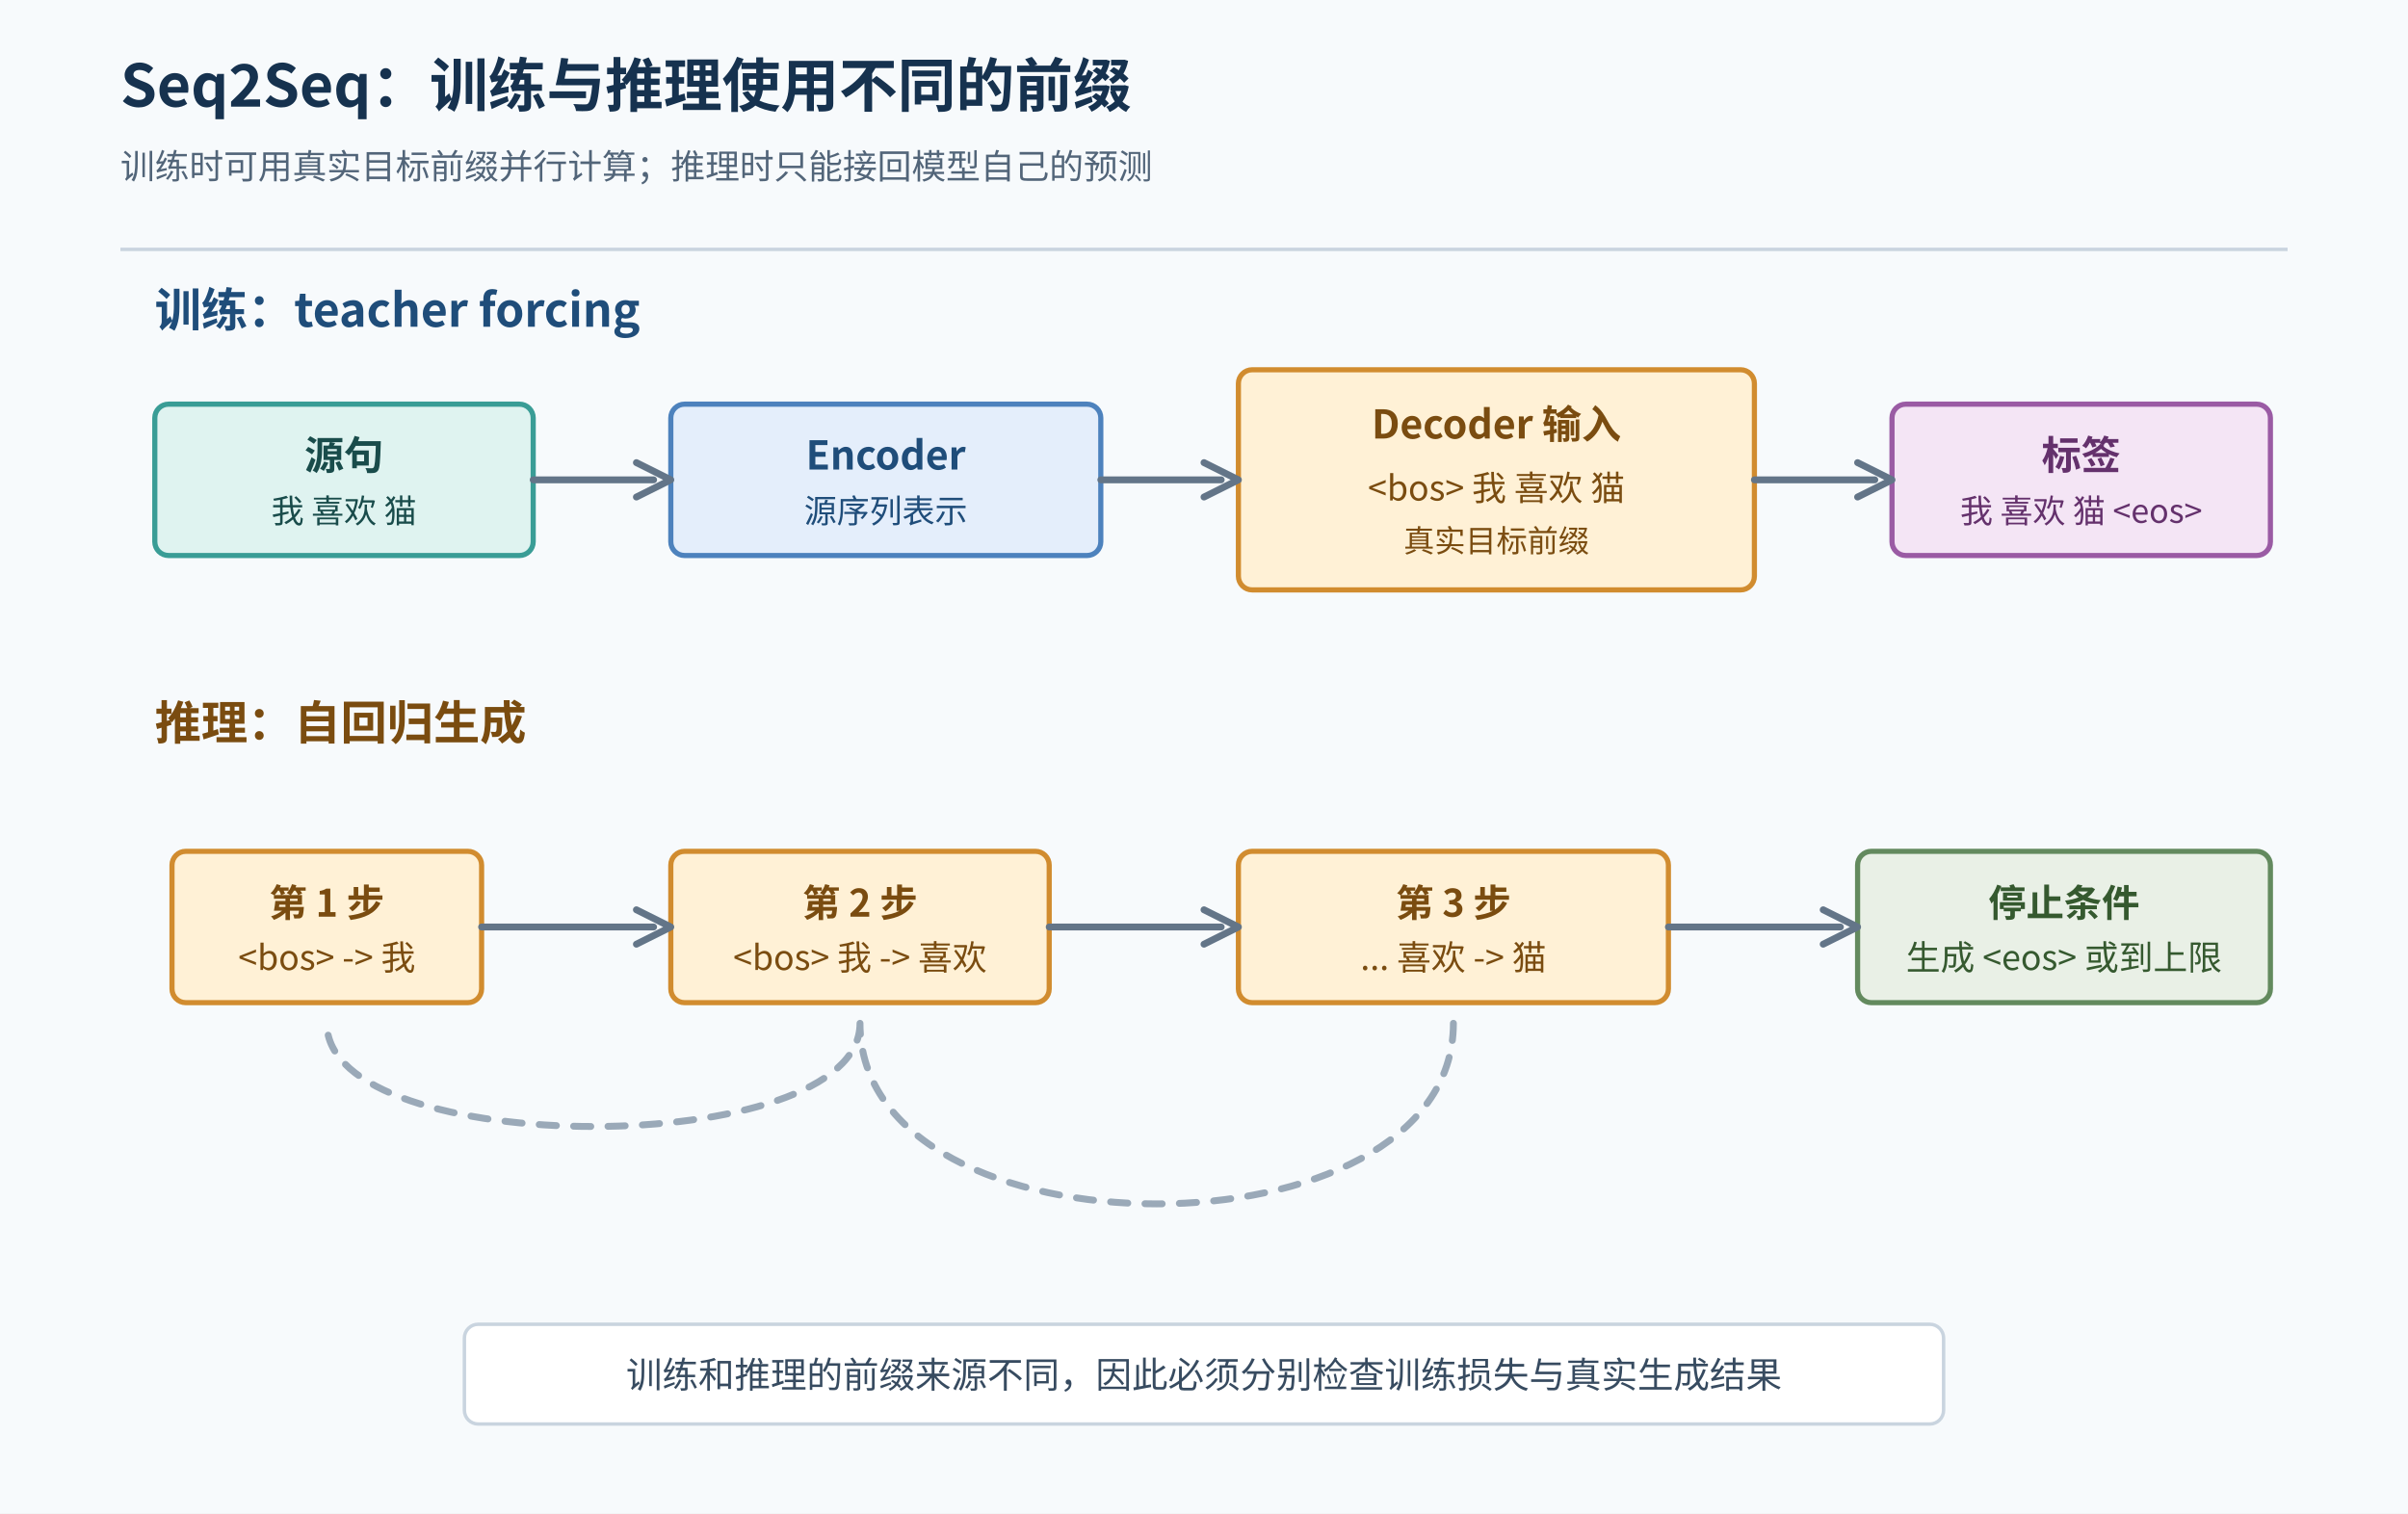
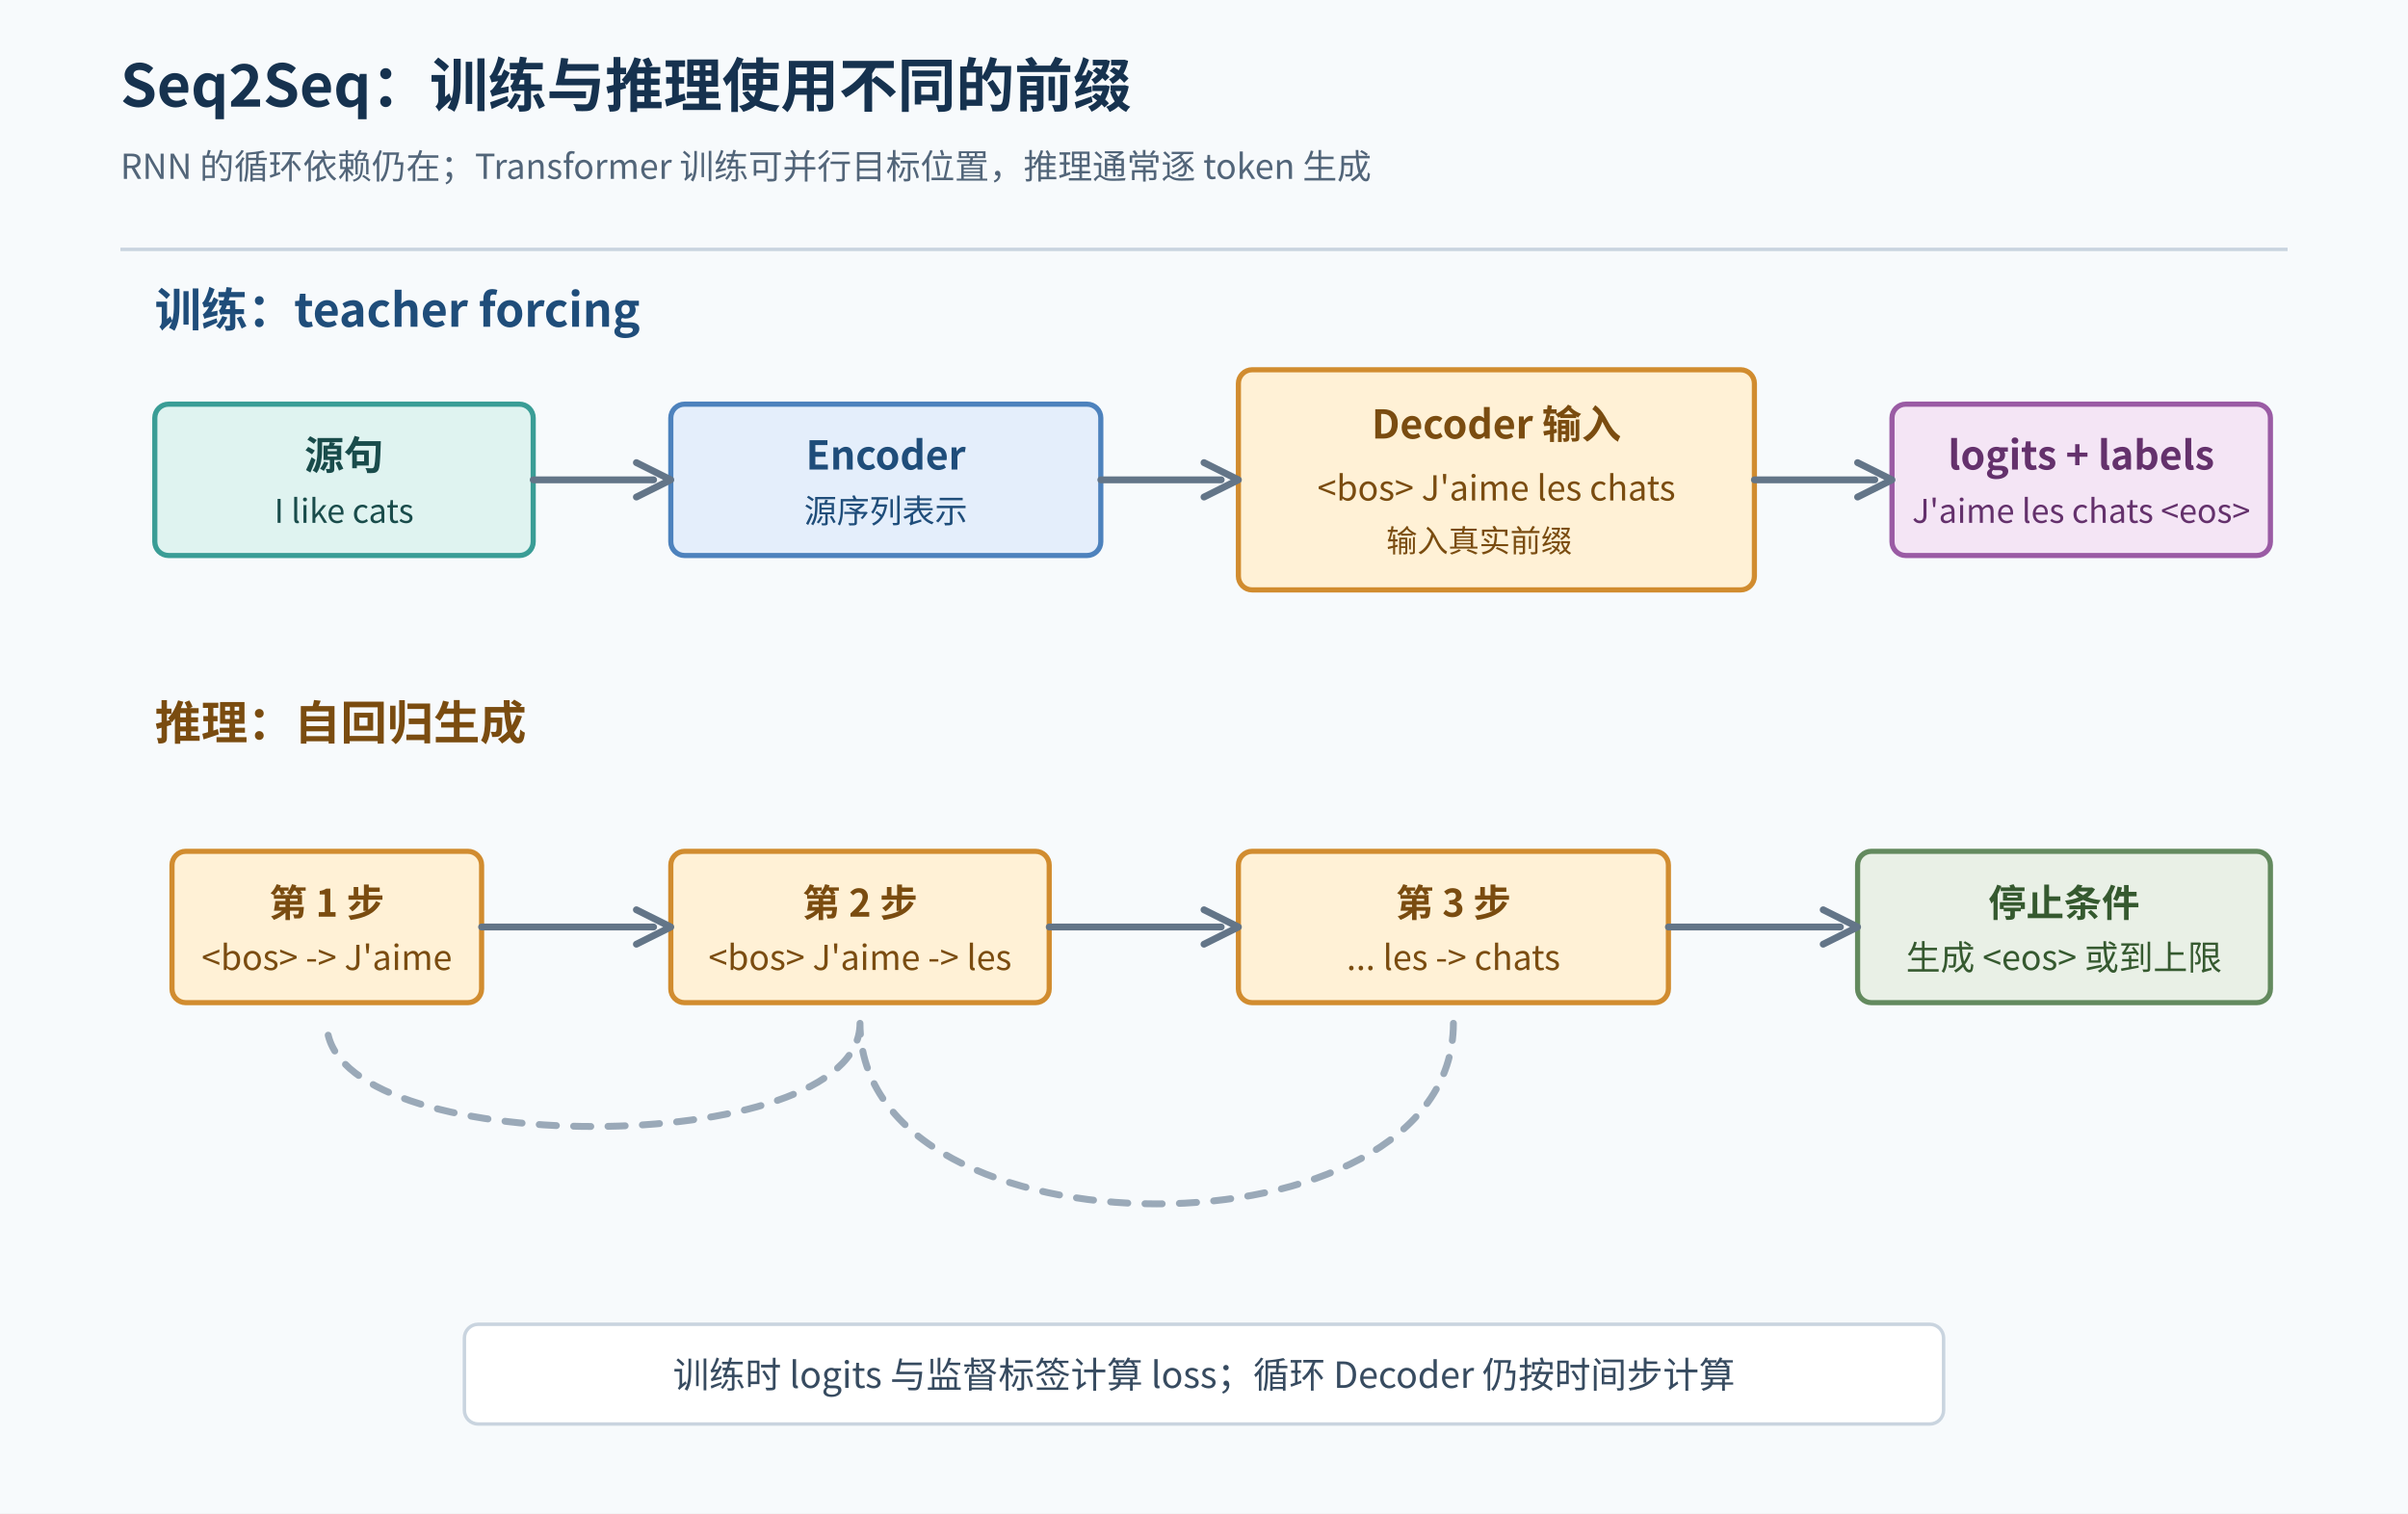
<svg xmlns="http://www.w3.org/2000/svg" width="1400" height="880" viewBox="0 0 1400 880">
  <rect width="1400" height="880" fill="#f7fafc" />
  <text x="70" y="62" font-family="Noto Sans CJK SC, Microsoft YaHei, sans-serif" font-size="34" font-weight="700" fill="#16324f">Seq2Seq：训练与推理使用不同的前缀</text>
-   <text x="70" y="104" font-family="Noto Sans CJK SC, Microsoft YaHei, sans-serif" font-size="20" fill="#526579">训练时可用真实目标前缀并行计算；推理时只能接回模型自己的预测</text>
+   <text x="70" y="104" font-family="Noto Sans CJK SC, Microsoft YaHei, sans-serif" font-size="20" fill="#526579">RNN 的循环依赖仍在；Transformer 训练可并行目标位置，推理通常逐 token 生成</text>
  <line x1="70" y1="145" x2="1330" y2="145" stroke="#c9d4df" stroke-width="2" />
  <text x="90" y="190" font-family="Noto Sans CJK SC, Microsoft YaHei, sans-serif" font-size="27" font-weight="700" fill="#1f4d7a">训练：teacher forcing</text>
  <g font-family="Noto Sans CJK SC, Microsoft YaHei, sans-serif" text-anchor="middle">
    <rect x="90" y="235" width="220" height="88" rx="8" fill="#dff3f0" stroke="#3a9d96" stroke-width="3" />
    <text x="200" y="273" font-size="23" font-weight="700" fill="#194c4b">源句</text>
-     <text x="200" y="304" font-size="19" fill="#194c4b">我 喜欢 猫</text>
+     <text x="200" y="304" font-size="19" fill="#194c4b">I like cats</text>
    <rect x="390" y="235" width="250" height="88" rx="8" fill="#e4eefb" stroke="#4d82bd" stroke-width="3" />
    <text x="515" y="273" font-size="23" font-weight="700" fill="#1f4d7a">Encoder</text>
    <text x="515" y="304" font-size="19" fill="#1f4d7a">源序列表示</text>
    <rect x="720" y="215" width="300" height="128" rx="8" fill="#fff1d6" stroke="#d18c2f" stroke-width="3" />
    <text x="870" y="255" font-size="23" font-weight="700" fill="#7a4c10">Decoder 输入</text>
-     <text x="870" y="291" font-size="20" fill="#7a4c10">&lt;bos&gt; 我 喜欢 猫</text>
-     <text x="870" y="321" font-size="18" fill="#7a4c10">真实目标前缀</text>
+     <text x="870" y="291" font-size="20" fill="#7a4c10">&lt;bos&gt; J'aime les chats</text>
+     <text x="860" y="321" font-size="18" fill="#7a4c10">输入真实前缀</text>
    <rect x="1100" y="235" width="220" height="88" rx="8" fill="#f4e5f5" stroke="#9a5ba4" stroke-width="3" />
-     <text x="1210" y="273" font-size="23" font-weight="700" fill="#64316c">标签</text>
-     <text x="1210" y="304" font-size="19" fill="#64316c">我 喜欢 猫 &lt;eos&gt;</text>
+     <text x="1210" y="273" font-size="23" font-weight="700" fill="#64316c">logits + labels</text>
+     <text x="1210" y="304" font-size="19" fill="#64316c">J'aime les chats &lt;eos&gt;</text>
  </g>
  <g fill="none" stroke="#637588" stroke-width="4" stroke-linecap="round" stroke-linejoin="round">
    <path d="M310 279 H380 M640 279 H710 M1020 279 H1090" />
    <path d="M370 269 L390 279 L370 289 M700 269 L720 279 L700 289 M1080 269 L1100 279 L1080 289" />
  </g>
  <text x="90" y="430" font-family="Noto Sans CJK SC, Microsoft YaHei, sans-serif" font-size="27" font-weight="700" fill="#7a4c10">推理：自回归生成</text>
  <g font-family="Noto Sans CJK SC, Microsoft YaHei, sans-serif" text-anchor="middle">
    <rect x="100" y="495" width="180" height="88" rx="8" fill="#fff1d6" stroke="#d18c2f" stroke-width="3" />
    <text x="190" y="533" font-size="22" font-weight="700" fill="#7a4c10">第 1 步</text>
-     <text x="190" y="564" font-size="20" fill="#7a4c10">&lt;bos&gt; -&gt; 我</text>
+     <text x="190" y="564" font-size="20" fill="#7a4c10">&lt;bos&gt; -&gt; J'aime</text>
    <rect x="390" y="495" width="220" height="88" rx="8" fill="#fff1d6" stroke="#d18c2f" stroke-width="3" />
    <text x="500" y="533" font-size="22" font-weight="700" fill="#7a4c10">第 2 步</text>
-     <text x="500" y="564" font-size="20" fill="#7a4c10">&lt;bos&gt; 我 -&gt; 喜欢</text>
+     <text x="500" y="564" font-size="20" fill="#7a4c10">&lt;bos&gt; J'aime -&gt; les</text>
    <rect x="720" y="495" width="250" height="88" rx="8" fill="#fff1d6" stroke="#d18c2f" stroke-width="3" />
    <text x="845" y="533" font-size="22" font-weight="700" fill="#7a4c10">第 3 步</text>
-     <text x="845" y="564" font-size="20" fill="#7a4c10">... 喜欢 -&gt; 猫</text>
+     <text x="845" y="564" font-size="20" fill="#7a4c10">... les -&gt; chats</text>
    <rect x="1080" y="495" width="240" height="88" rx="8" fill="#e9f0e6" stroke="#638a5e" stroke-width="3" />
    <text x="1200" y="533" font-size="22" font-weight="700" fill="#35592f">停止条件</text>
    <text x="1200" y="564" font-size="20" fill="#35592f">生成 &lt;eos&gt; 或到上限</text>
  </g>
  <g fill="none" stroke="#637588" stroke-width="4" stroke-linecap="round" stroke-linejoin="round">
    <path d="M280 539 H380 M610 539 H710 M970 539 H1070" />
    <path d="M370 529 L390 539 L370 549 M700 529 L720 539 L700 549 M1060 529 L1080 539 L1060 549" />
    <path d="M500 595 C500 675 190 675 190 595 M845 595 C845 735 500 735 500 595" stroke="#9aa9b8" stroke-dasharray="10 10" />
  </g>
  <rect x="270" y="770" width="860" height="58" rx="8" fill="#ffffff" stroke="#c9d4df" stroke-width="2" />
-   <text x="700" y="807" text-anchor="middle" font-family="Noto Sans CJK SC, Microsoft YaHei, sans-serif" font-size="21" fill="#374b60">训练和推理的前缀来源不同，因此必须分别检查训练损失与真实生成结果</text>
+   <text x="700" y="807" text-anchor="middle" font-family="Noto Sans CJK SC, Microsoft YaHei, sans-serif" font-size="21" fill="#374b60">训练时 logits 与监督标签计算 loss；循环 Decoder 仍按时间步计算</text>
</svg>
